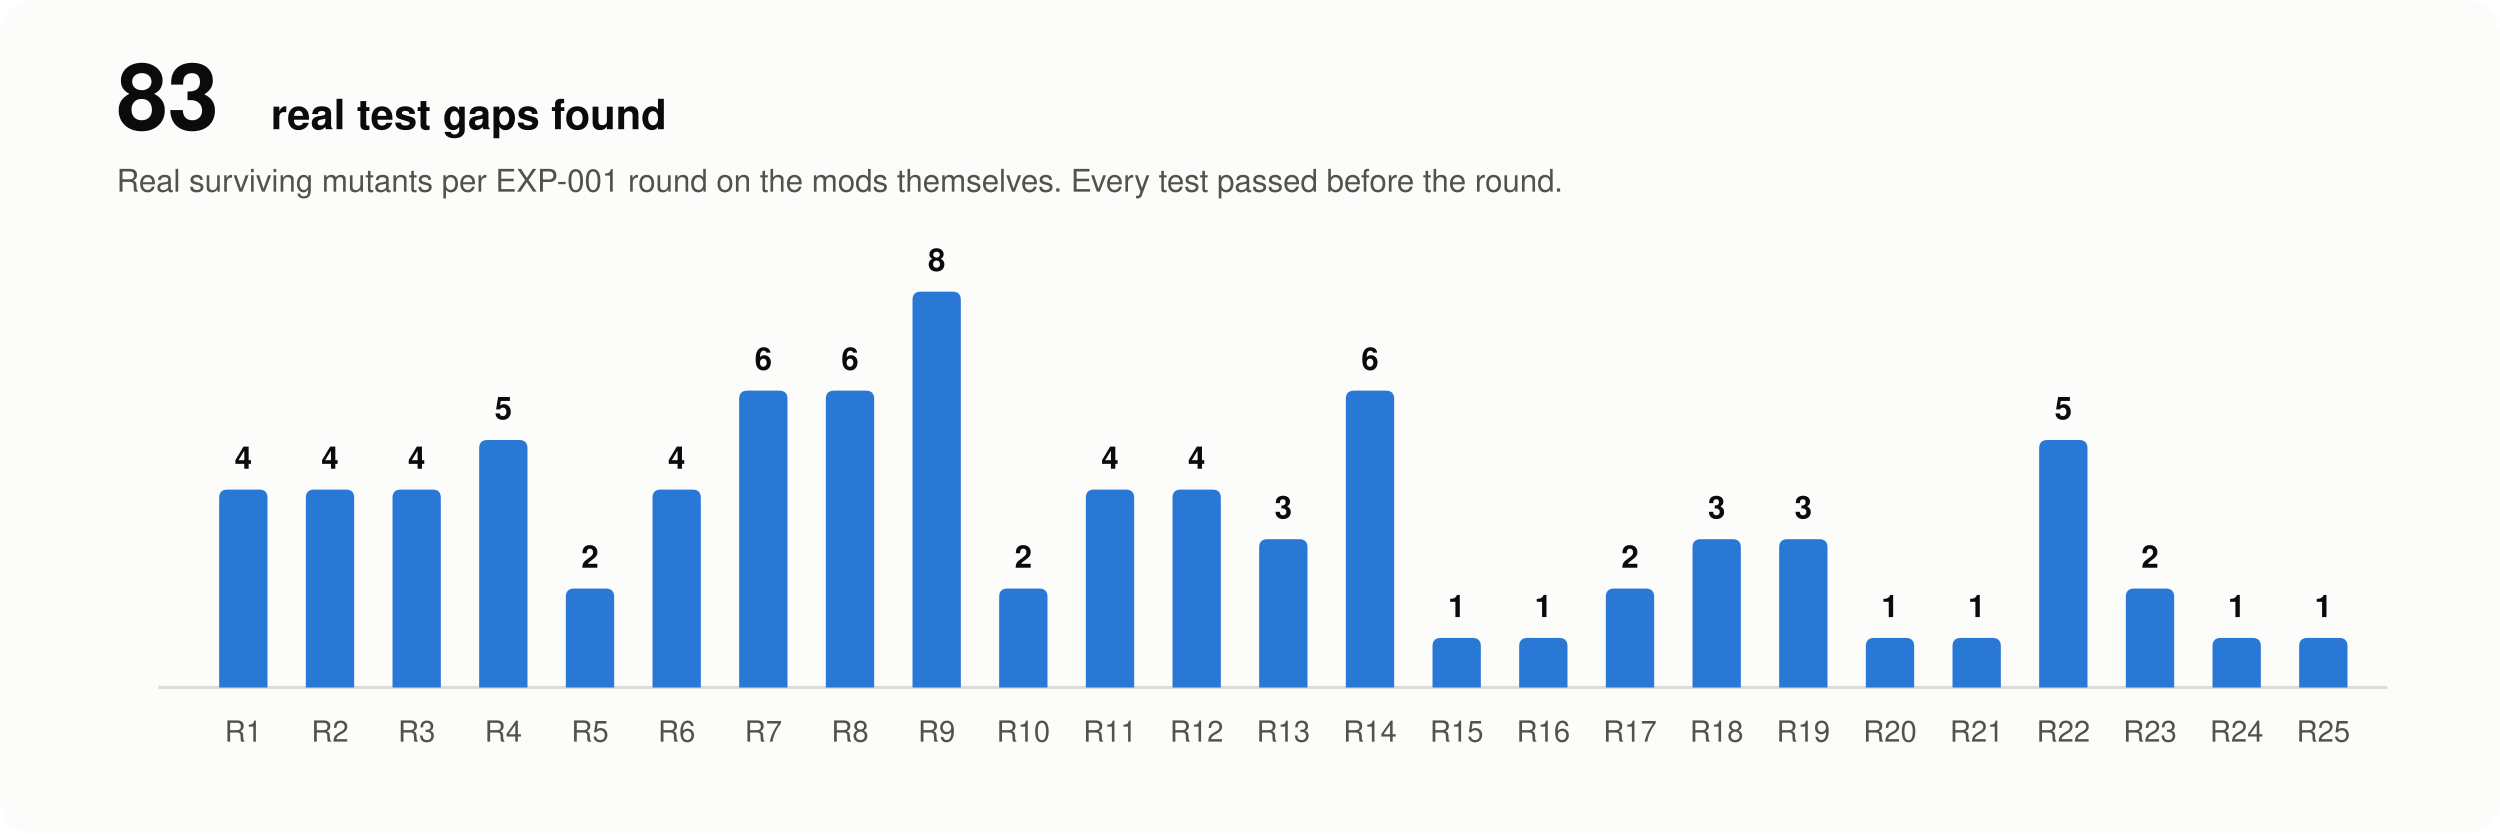
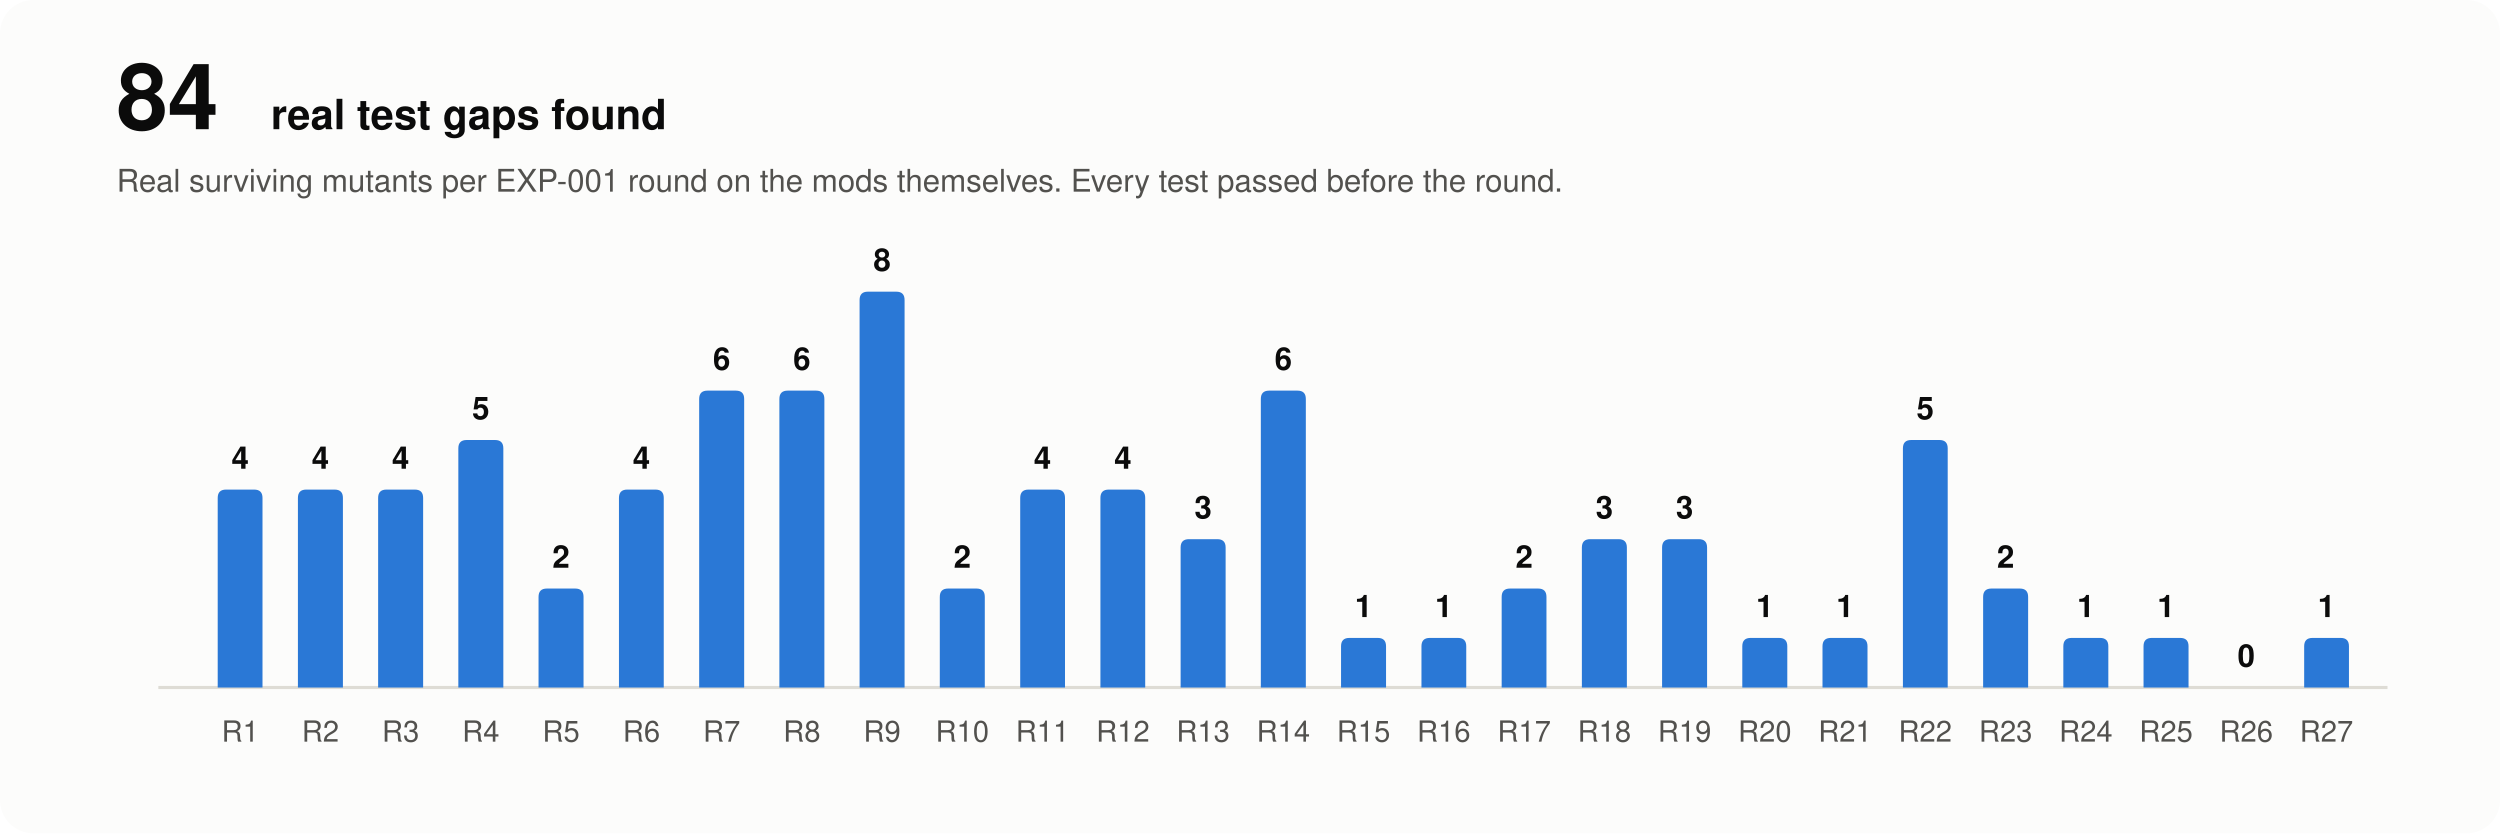
- <svg xmlns="http://www.w3.org/2000/svg" viewBox="0 0 1200 400" width="1200" height="400" role="img" aria-label="83 real test gaps found in 25 rounds" font-family="ui-sans-serif, -apple-system, 'Segoe UI', Helvetica, Arial, sans-serif">
+ <svg xmlns="http://www.w3.org/2000/svg" viewBox="0 0 1200 400" width="1200" height="400" role="img" aria-label="84 real test gaps found in 27 rounds" font-family="ui-sans-serif, -apple-system, 'Segoe UI', Helvetica, Arial, sans-serif">
  <style>
  .sup { fill: #fcfcfb; } .sup2 { fill: #f3f2ef; } .borda { stroke: #dedcd5; }
  .t1 { fill: #0b0b0b; } .t2 { fill: #52514e; } .t3 { fill: #8a887f; }
  .ac { fill: #2a78d6; } .acs { stroke: #2a78d6; } .acf { fill: #e8f1fb; }
  .ok { fill: #0f7a3d; } .okf { fill: #e3f3e8; }
  @media (prefers-color-scheme: dark) {
    .sup { fill: #1a1a19; } .sup2 { fill: #232322; } .borda { stroke: #3a3936; }
    .t1 { fill: #f0efec; } .t2 { fill: #c3c2b7; } .t3 { fill: #8f8d84; }
    .ac { fill: #3987e5; } .acs { stroke: #3987e5; } .acf { fill: #1d2c40; }
    .ok { fill: #4cc27a; } .okf { fill: #16301f; }
  }
  @media (prefers-reduced-motion: reduce) { * { animation: none !important; } }

  .barra { transform-box: fill-box; transform-origin: bottom; animation: cresce 1.1s cubic-bezier(.2,.8,.2,1); }
  @keyframes cresce { from { transform: scaleY(0); } to { transform: scaleY(1); } }
</style>
  <rect width="1200" height="400" rx="16" class="sup" />
-   <text x="56" y="62" font-size="44" font-weight="800" class="t1">83</text>
+   <text x="56" y="62" font-size="44" font-weight="800" class="t1">84</text>
  <text x="130" y="62" font-size="20" font-weight="700" class="t1">real test gaps found</text>
  <text x="56" y="92" font-size="15" class="t2">Real surviving mutants per EXP-001 round on the mods themselves. Every test passed before the round.</text>
  <line x1="76" y1="330" x2="1146" y2="330" class="borda" stroke-width="1.5" />
  <g class="barra">
-     <path d="M105.2,330 L105.2,239.0 Q105.2,235.0 109.2,235.0 L124.4,235.0 Q128.4,235.0 128.4,239.0 L128.4,330 Z" class="ac" />
+     <path d="M104.5,330 L104.5,239.0 Q104.5,235.0 108.5,235.0 L122.0,235.0 Q126.0,235.0 126.0,239.0 L126.0,330 Z" class="ac" />
  </g>
-   <text x="116.8" y="225.0" font-size="15" font-weight="700" class="t1" text-anchor="middle">4</text>
-   <text x="116.8" y="356" font-size="14" class="t2" text-anchor="middle">R1</text>
+   <text x="115.3" y="225.0" font-size="15" font-weight="700" class="t1" text-anchor="middle">4</text>
+   <text x="115.3" y="356" font-size="14" class="t2" text-anchor="middle">R1</text>
  <g class="barra">
-     <path d="M146.8,330 L146.8,239.0 Q146.8,235.0 150.8,235.0 L166.0,235.0 Q170.0,235.0 170.0,239.0 L170.0,330 Z" class="ac" />
+     <path d="M143.0,330 L143.0,239.0 Q143.0,235.0 147.0,235.0 L160.6,235.0 Q164.6,235.0 164.6,239.0 L164.6,330 Z" class="ac" />
  </g>
-   <text x="158.4" y="225.0" font-size="15" font-weight="700" class="t1" text-anchor="middle">4</text>
-   <text x="158.4" y="356" font-size="14" class="t2" text-anchor="middle">R2</text>
+   <text x="153.8" y="225.0" font-size="15" font-weight="700" class="t1" text-anchor="middle">4</text>
+   <text x="153.8" y="356" font-size="14" class="t2" text-anchor="middle">R2</text>
  <g class="barra">
-     <path d="M188.4,330 L188.4,239.0 Q188.4,235.0 192.4,235.0 L207.6,235.0 Q211.6,235.0 211.6,239.0 L211.6,330 Z" class="ac" />
+     <path d="M181.5,330 L181.5,239.0 Q181.5,235.0 185.5,235.0 L199.1,235.0 Q203.1,235.0 203.1,239.0 L203.1,330 Z" class="ac" />
  </g>
-   <text x="200.0" y="225.0" font-size="15" font-weight="700" class="t1" text-anchor="middle">4</text>
-   <text x="200.0" y="356" font-size="14" class="t2" text-anchor="middle">R3</text>
+   <text x="192.3" y="225.0" font-size="15" font-weight="700" class="t1" text-anchor="middle">4</text>
+   <text x="192.3" y="356" font-size="14" class="t2" text-anchor="middle">R3</text>
  <g class="barra">
-     <path d="M230.0,330 L230.0,215.2 Q230.0,211.2 234.0,211.2 L249.2,211.2 Q253.2,211.2 253.2,215.2 L253.2,330 Z" class="ac" />
+     <path d="M220.0,330 L220.0,215.2 Q220.0,211.2 224.0,211.2 L237.6,211.2 Q241.6,211.2 241.6,215.2 L241.6,330 Z" class="ac" />
  </g>
-   <text x="241.6" y="201.2" font-size="15" font-weight="700" class="t1" text-anchor="middle">5</text>
-   <text x="241.6" y="356" font-size="14" class="t2" text-anchor="middle">R4</text>
+   <text x="230.8" y="201.2" font-size="15" font-weight="700" class="t1" text-anchor="middle">5</text>
+   <text x="230.8" y="356" font-size="14" class="t2" text-anchor="middle">R4</text>
  <g class="barra">
-     <path d="M271.6,330 L271.6,286.5 Q271.6,282.5 275.6,282.5 L290.8,282.5 Q294.8,282.5 294.8,286.5 L294.8,330 Z" class="ac" />
+     <path d="M258.5,330 L258.5,286.5 Q258.5,282.5 262.5,282.5 L276.1,282.5 Q280.1,282.5 280.1,286.5 L280.1,330 Z" class="ac" />
  </g>
-   <text x="283.2" y="272.5" font-size="15" font-weight="700" class="t1" text-anchor="middle">2</text>
-   <text x="283.2" y="356" font-size="14" class="t2" text-anchor="middle">R5</text>
+   <text x="269.3" y="272.5" font-size="15" font-weight="700" class="t1" text-anchor="middle">2</text>
+   <text x="269.3" y="356" font-size="14" class="t2" text-anchor="middle">R5</text>
  <g class="barra">
-     <path d="M313.2,330 L313.2,239.0 Q313.2,235.0 317.2,235.0 L332.4,235.0 Q336.4,235.0 336.4,239.0 L336.4,330 Z" class="ac" />
+     <path d="M297.1,330 L297.1,239.0 Q297.1,235.0 301.1,235.0 L314.6,235.0 Q318.6,235.0 318.6,239.0 L318.6,330 Z" class="ac" />
  </g>
-   <text x="324.8" y="225.0" font-size="15" font-weight="700" class="t1" text-anchor="middle">4</text>
-   <text x="324.8" y="356" font-size="14" class="t2" text-anchor="middle">R6</text>
+   <text x="307.9" y="225.0" font-size="15" font-weight="700" class="t1" text-anchor="middle">4</text>
+   <text x="307.9" y="356" font-size="14" class="t2" text-anchor="middle">R6</text>
  <g class="barra">
-     <path d="M354.8,330 L354.8,191.5 Q354.8,187.5 358.8,187.5 L374.0,187.5 Q378.0,187.5 378.0,191.5 L378.0,330 Z" class="ac" />
+     <path d="M335.6,330 L335.6,191.5 Q335.6,187.5 339.6,187.5 L353.2,187.5 Q357.2,187.5 357.2,191.5 L357.2,330 Z" class="ac" />
  </g>
-   <text x="366.4" y="177.5" font-size="15" font-weight="700" class="t1" text-anchor="middle">6</text>
-   <text x="366.4" y="356" font-size="14" class="t2" text-anchor="middle">R7</text>
+   <text x="346.4" y="177.5" font-size="15" font-weight="700" class="t1" text-anchor="middle">6</text>
+   <text x="346.4" y="356" font-size="14" class="t2" text-anchor="middle">R7</text>
  <g class="barra">
-     <path d="M396.4,330 L396.4,191.5 Q396.4,187.5 400.4,187.5 L415.6,187.5 Q419.6,187.5 419.6,191.5 L419.6,330 Z" class="ac" />
+     <path d="M374.1,330 L374.1,191.5 Q374.1,187.5 378.1,187.5 L391.7,187.5 Q395.7,187.5 395.7,191.5 L395.7,330 Z" class="ac" />
  </g>
-   <text x="408.0" y="177.5" font-size="15" font-weight="700" class="t1" text-anchor="middle">6</text>
-   <text x="408.0" y="356" font-size="14" class="t2" text-anchor="middle">R8</text>
+   <text x="384.9" y="177.5" font-size="15" font-weight="700" class="t1" text-anchor="middle">6</text>
+   <text x="384.9" y="356" font-size="14" class="t2" text-anchor="middle">R8</text>
  <g class="barra">
-     <path d="M438.0,330 L438.0,144.0 Q438.0,140.0 442.0,140.0 L457.2,140.0 Q461.2,140.0 461.2,144.0 L461.2,330 Z" class="ac" />
+     <path d="M412.6,330 L412.6,144.0 Q412.6,140.0 416.6,140.0 L430.2,140.0 Q434.2,140.0 434.2,144.0 L434.2,330 Z" class="ac" />
  </g>
-   <text x="449.6" y="130.0" font-size="15" font-weight="700" class="t1" text-anchor="middle">8</text>
-   <text x="449.6" y="356" font-size="14" class="t2" text-anchor="middle">R9</text>
+   <text x="423.4" y="130.0" font-size="15" font-weight="700" class="t1" text-anchor="middle">8</text>
+   <text x="423.4" y="356" font-size="14" class="t2" text-anchor="middle">R9</text>
  <g class="barra">
-     <path d="M479.6,330 L479.6,286.5 Q479.6,282.5 483.6,282.5 L498.8,282.5 Q502.8,282.5 502.8,286.5 L502.8,330 Z" class="ac" />
+     <path d="M451.1,330 L451.1,286.5 Q451.1,282.5 455.1,282.5 L468.7,282.5 Q472.7,282.5 472.7,286.5 L472.7,330 Z" class="ac" />
  </g>
-   <text x="491.2" y="272.5" font-size="15" font-weight="700" class="t1" text-anchor="middle">2</text>
-   <text x="491.2" y="356" font-size="14" class="t2" text-anchor="middle">R10</text>
+   <text x="461.9" y="272.5" font-size="15" font-weight="700" class="t1" text-anchor="middle">2</text>
+   <text x="461.9" y="356" font-size="14" class="t2" text-anchor="middle">R10</text>
  <g class="barra">
-     <path d="M521.2,330 L521.2,239.0 Q521.2,235.0 525.2,235.0 L540.4,235.0 Q544.4,235.0 544.4,239.0 L544.4,330 Z" class="ac" />
+     <path d="M489.7,330 L489.7,239.0 Q489.7,235.0 493.7,235.0 L507.2,235.0 Q511.2,235.0 511.2,239.0 L511.2,330 Z" class="ac" />
  </g>
-   <text x="532.8" y="225.0" font-size="15" font-weight="700" class="t1" text-anchor="middle">4</text>
-   <text x="532.8" y="356" font-size="14" class="t2" text-anchor="middle">R11</text>
+   <text x="500.4" y="225.0" font-size="15" font-weight="700" class="t1" text-anchor="middle">4</text>
+   <text x="500.4" y="356" font-size="14" class="t2" text-anchor="middle">R11</text>
  <g class="barra">
-     <path d="M562.8,330 L562.8,239.0 Q562.8,235.0 566.8,235.0 L582.0,235.0 Q586.0,235.0 586.0,239.0 L586.0,330 Z" class="ac" />
+     <path d="M528.2,330 L528.2,239.0 Q528.2,235.0 532.2,235.0 L545.7,235.0 Q549.7,235.0 549.7,239.0 L549.7,330 Z" class="ac" />
  </g>
-   <text x="574.4" y="225.0" font-size="15" font-weight="700" class="t1" text-anchor="middle">4</text>
-   <text x="574.4" y="356" font-size="14" class="t2" text-anchor="middle">R12</text>
+   <text x="539.0" y="225.0" font-size="15" font-weight="700" class="t1" text-anchor="middle">4</text>
+   <text x="539.0" y="356" font-size="14" class="t2" text-anchor="middle">R12</text>
  <g class="barra">
-     <path d="M604.4,330 L604.4,262.8 Q604.4,258.8 608.4,258.8 L623.6,258.8 Q627.6,258.8 627.6,262.8 L627.6,330 Z" class="ac" />
+     <path d="M566.7,330 L566.7,262.8 Q566.7,258.8 570.7,258.8 L584.3,258.8 Q588.3,258.8 588.3,262.8 L588.3,330 Z" class="ac" />
  </g>
-   <text x="616.0" y="248.8" font-size="15" font-weight="700" class="t1" text-anchor="middle">3</text>
-   <text x="616.0" y="356" font-size="14" class="t2" text-anchor="middle">R13</text>
+   <text x="577.5" y="248.8" font-size="15" font-weight="700" class="t1" text-anchor="middle">3</text>
+   <text x="577.5" y="356" font-size="14" class="t2" text-anchor="middle">R13</text>
  <g class="barra">
-     <path d="M646.0,330 L646.0,191.5 Q646.0,187.5 650.0,187.5 L665.2,187.5 Q669.2,187.5 669.2,191.5 L669.2,330 Z" class="ac" />
+     <path d="M605.2,330 L605.2,191.5 Q605.2,187.5 609.2,187.5 L622.8,187.5 Q626.8,187.5 626.8,191.5 L626.8,330 Z" class="ac" />
  </g>
-   <text x="657.6" y="177.5" font-size="15" font-weight="700" class="t1" text-anchor="middle">6</text>
-   <text x="657.6" y="356" font-size="14" class="t2" text-anchor="middle">R14</text>
+   <text x="616.0" y="177.5" font-size="15" font-weight="700" class="t1" text-anchor="middle">6</text>
+   <text x="616.0" y="356" font-size="14" class="t2" text-anchor="middle">R14</text>
  <g class="barra">
-     <path d="M687.6,330 L687.6,310.2 Q687.6,306.2 691.6,306.2 L706.8,306.2 Q710.8,306.2 710.8,310.2 L710.8,330 Z" class="ac" />
+     <path d="M643.7,330 L643.7,310.2 Q643.7,306.2 647.7,306.2 L661.3,306.2 Q665.3,306.2 665.3,310.2 L665.3,330 Z" class="ac" />
  </g>
-   <text x="699.2" y="296.2" font-size="15" font-weight="700" class="t1" text-anchor="middle">1</text>
-   <text x="699.2" y="356" font-size="14" class="t2" text-anchor="middle">R15</text>
+   <text x="654.5" y="296.2" font-size="15" font-weight="700" class="t1" text-anchor="middle">1</text>
+   <text x="654.5" y="356" font-size="14" class="t2" text-anchor="middle">R15</text>
  <g class="barra">
-     <path d="M729.2,330 L729.2,310.2 Q729.2,306.2 733.2,306.2 L748.4,306.2 Q752.4,306.2 752.4,310.2 L752.4,330 Z" class="ac" />
+     <path d="M682.3,330 L682.3,310.2 Q682.3,306.2 686.3,306.2 L699.8,306.2 Q703.8,306.2 703.8,310.2 L703.8,330 Z" class="ac" />
  </g>
-   <text x="740.8" y="296.2" font-size="15" font-weight="700" class="t1" text-anchor="middle">1</text>
-   <text x="740.8" y="356" font-size="14" class="t2" text-anchor="middle">R16</text>
+   <text x="693.0" y="296.2" font-size="15" font-weight="700" class="t1" text-anchor="middle">1</text>
+   <text x="693.0" y="356" font-size="14" class="t2" text-anchor="middle">R16</text>
  <g class="barra">
-     <path d="M770.8,330 L770.8,286.5 Q770.8,282.5 774.8,282.5 L790.0,282.5 Q794.0,282.5 794.0,286.5 L794.0,330 Z" class="ac" />
+     <path d="M720.8,330 L720.8,286.5 Q720.8,282.5 724.8,282.5 L738.3,282.5 Q742.3,282.5 742.3,286.5 L742.3,330 Z" class="ac" />
  </g>
-   <text x="782.4" y="272.5" font-size="15" font-weight="700" class="t1" text-anchor="middle">2</text>
-   <text x="782.4" y="356" font-size="14" class="t2" text-anchor="middle">R17</text>
+   <text x="731.6" y="272.5" font-size="15" font-weight="700" class="t1" text-anchor="middle">2</text>
+   <text x="731.6" y="356" font-size="14" class="t2" text-anchor="middle">R17</text>
  <g class="barra">
-     <path d="M812.4,330 L812.4,262.8 Q812.4,258.8 816.4,258.8 L831.6,258.8 Q835.6,258.8 835.6,262.8 L835.6,330 Z" class="ac" />
+     <path d="M759.3,330 L759.3,262.8 Q759.3,258.8 763.3,258.8 L776.9,258.8 Q780.9,258.8 780.9,262.8 L780.9,330 Z" class="ac" />
  </g>
-   <text x="824.0" y="248.8" font-size="15" font-weight="700" class="t1" text-anchor="middle">3</text>
-   <text x="824.0" y="356" font-size="14" class="t2" text-anchor="middle">R18</text>
+   <text x="770.1" y="248.8" font-size="15" font-weight="700" class="t1" text-anchor="middle">3</text>
+   <text x="770.1" y="356" font-size="14" class="t2" text-anchor="middle">R18</text>
  <g class="barra">
-     <path d="M854.0,330 L854.0,262.8 Q854.0,258.8 858.0,258.8 L873.2,258.8 Q877.2,258.8 877.2,262.8 L877.2,330 Z" class="ac" />
+     <path d="M797.8,330 L797.8,262.8 Q797.8,258.8 801.8,258.8 L815.4,258.8 Q819.4,258.8 819.4,262.8 L819.4,330 Z" class="ac" />
  </g>
-   <text x="865.6" y="248.8" font-size="15" font-weight="700" class="t1" text-anchor="middle">3</text>
-   <text x="865.6" y="356" font-size="14" class="t2" text-anchor="middle">R19</text>
+   <text x="808.6" y="248.8" font-size="15" font-weight="700" class="t1" text-anchor="middle">3</text>
+   <text x="808.6" y="356" font-size="14" class="t2" text-anchor="middle">R19</text>
  <g class="barra">
-     <path d="M895.6,330 L895.6,310.2 Q895.6,306.2 899.6,306.2 L914.8,306.2 Q918.8,306.2 918.8,310.2 L918.8,330 Z" class="ac" />
+     <path d="M836.3,330 L836.3,310.2 Q836.3,306.2 840.3,306.2 L853.9,306.2 Q857.9,306.2 857.9,310.2 L857.9,330 Z" class="ac" />
  </g>
-   <text x="907.2" y="296.2" font-size="15" font-weight="700" class="t1" text-anchor="middle">1</text>
-   <text x="907.2" y="356" font-size="14" class="t2" text-anchor="middle">R20</text>
+   <text x="847.1" y="296.2" font-size="15" font-weight="700" class="t1" text-anchor="middle">1</text>
+   <text x="847.1" y="356" font-size="14" class="t2" text-anchor="middle">R20</text>
  <g class="barra">
-     <path d="M937.2,330 L937.2,310.2 Q937.2,306.2 941.2,306.2 L956.4,306.2 Q960.4,306.2 960.4,310.2 L960.4,330 Z" class="ac" />
+     <path d="M874.8,330 L874.8,310.2 Q874.8,306.2 878.8,306.2 L892.4,306.2 Q896.4,306.2 896.4,310.2 L896.4,330 Z" class="ac" />
  </g>
-   <text x="948.8" y="296.2" font-size="15" font-weight="700" class="t1" text-anchor="middle">1</text>
-   <text x="948.8" y="356" font-size="14" class="t2" text-anchor="middle">R21</text>
+   <text x="885.6" y="296.2" font-size="15" font-weight="700" class="t1" text-anchor="middle">1</text>
+   <text x="885.6" y="356" font-size="14" class="t2" text-anchor="middle">R21</text>
  <g class="barra">
-     <path d="M978.8,330 L978.8,215.2 Q978.8,211.2 982.8,211.2 L998.0,211.2 Q1002.0,211.2 1002.0,215.2 L1002.0,330 Z" class="ac" />
+     <path d="M913.4,330 L913.4,215.2 Q913.4,211.2 917.4,211.2 L930.9,211.2 Q934.9,211.2 934.9,215.2 L934.9,330 Z" class="ac" />
  </g>
-   <text x="990.4" y="201.2" font-size="15" font-weight="700" class="t1" text-anchor="middle">5</text>
-   <text x="990.4" y="356" font-size="14" class="t2" text-anchor="middle">R22</text>
+   <text x="924.1" y="201.2" font-size="15" font-weight="700" class="t1" text-anchor="middle">5</text>
+   <text x="924.1" y="356" font-size="14" class="t2" text-anchor="middle">R22</text>
  <g class="barra">
-     <path d="M1020.4,330 L1020.4,286.5 Q1020.4,282.5 1024.4,282.5 L1039.6,282.5 Q1043.6,282.5 1043.6,286.5 L1043.6,330 Z" class="ac" />
+     <path d="M951.9,330 L951.9,286.5 Q951.9,282.5 955.9,282.5 L969.5,282.5 Q973.5,282.5 973.5,286.5 L973.5,330 Z" class="ac" />
  </g>
-   <text x="1032.0" y="272.5" font-size="15" font-weight="700" class="t1" text-anchor="middle">2</text>
-   <text x="1032.0" y="356" font-size="14" class="t2" text-anchor="middle">R23</text>
+   <text x="962.7" y="272.5" font-size="15" font-weight="700" class="t1" text-anchor="middle">2</text>
+   <text x="962.7" y="356" font-size="14" class="t2" text-anchor="middle">R23</text>
  <g class="barra">
-     <path d="M1062.0,330 L1062.0,310.2 Q1062.0,306.2 1066.0,306.2 L1081.2,306.2 Q1085.2,306.2 1085.2,310.2 L1085.2,330 Z" class="ac" />
+     <path d="M990.4,330 L990.4,310.2 Q990.4,306.2 994.4,306.2 L1008.0,306.2 Q1012.0,306.2 1012.0,310.2 L1012.0,330 Z" class="ac" />
  </g>
-   <text x="1073.6" y="296.2" font-size="15" font-weight="700" class="t1" text-anchor="middle">1</text>
-   <text x="1073.6" y="356" font-size="14" class="t2" text-anchor="middle">R24</text>
+   <text x="1001.2" y="296.2" font-size="15" font-weight="700" class="t1" text-anchor="middle">1</text>
+   <text x="1001.2" y="356" font-size="14" class="t2" text-anchor="middle">R24</text>
  <g class="barra">
-     <path d="M1103.6,330 L1103.6,310.2 Q1103.6,306.2 1107.6,306.2 L1122.8,306.2 Q1126.8,306.2 1126.8,310.2 L1126.8,330 Z" class="ac" />
+     <path d="M1028.9,330 L1028.9,310.2 Q1028.9,306.2 1032.9,306.2 L1046.5,306.2 Q1050.5,306.2 1050.5,310.2 L1050.5,330 Z" class="ac" />
  </g>
-   <text x="1115.2" y="296.2" font-size="15" font-weight="700" class="t1" text-anchor="middle">1</text>
-   <text x="1115.2" y="356" font-size="14" class="t2" text-anchor="middle">R25</text>
+   <text x="1039.7" y="296.2" font-size="15" font-weight="700" class="t1" text-anchor="middle">1</text>
+   <text x="1039.7" y="356" font-size="14" class="t2" text-anchor="middle">R25</text>
+   <g class="barra">
+     <path d="M1067.4,330 L1067.4,330.0 Q1067.4,330.0 1067.4,330.0 L1089.0,330.0 Q1089.0,330.0 1089.0,330.0 L1089.0,330 Z" class="ac" />
+   </g>
+   <text x="1078.2" y="320.0" font-size="15" font-weight="700" class="t1" text-anchor="middle">0</text>
+   <text x="1078.2" y="356" font-size="14" class="t2" text-anchor="middle">R26</text>
+   <g class="barra">
+     <path d="M1106.0,330 L1106.0,310.2 Q1106.0,306.2 1110.0,306.2 L1123.5,306.2 Q1127.5,306.2 1127.5,310.2 L1127.5,330 Z" class="ac" />
+   </g>
+   <text x="1116.7" y="296.2" font-size="15" font-weight="700" class="t1" text-anchor="middle">1</text>
+   <text x="1116.7" y="356" font-size="14" class="t2" text-anchor="middle">R27</text>
</svg>
